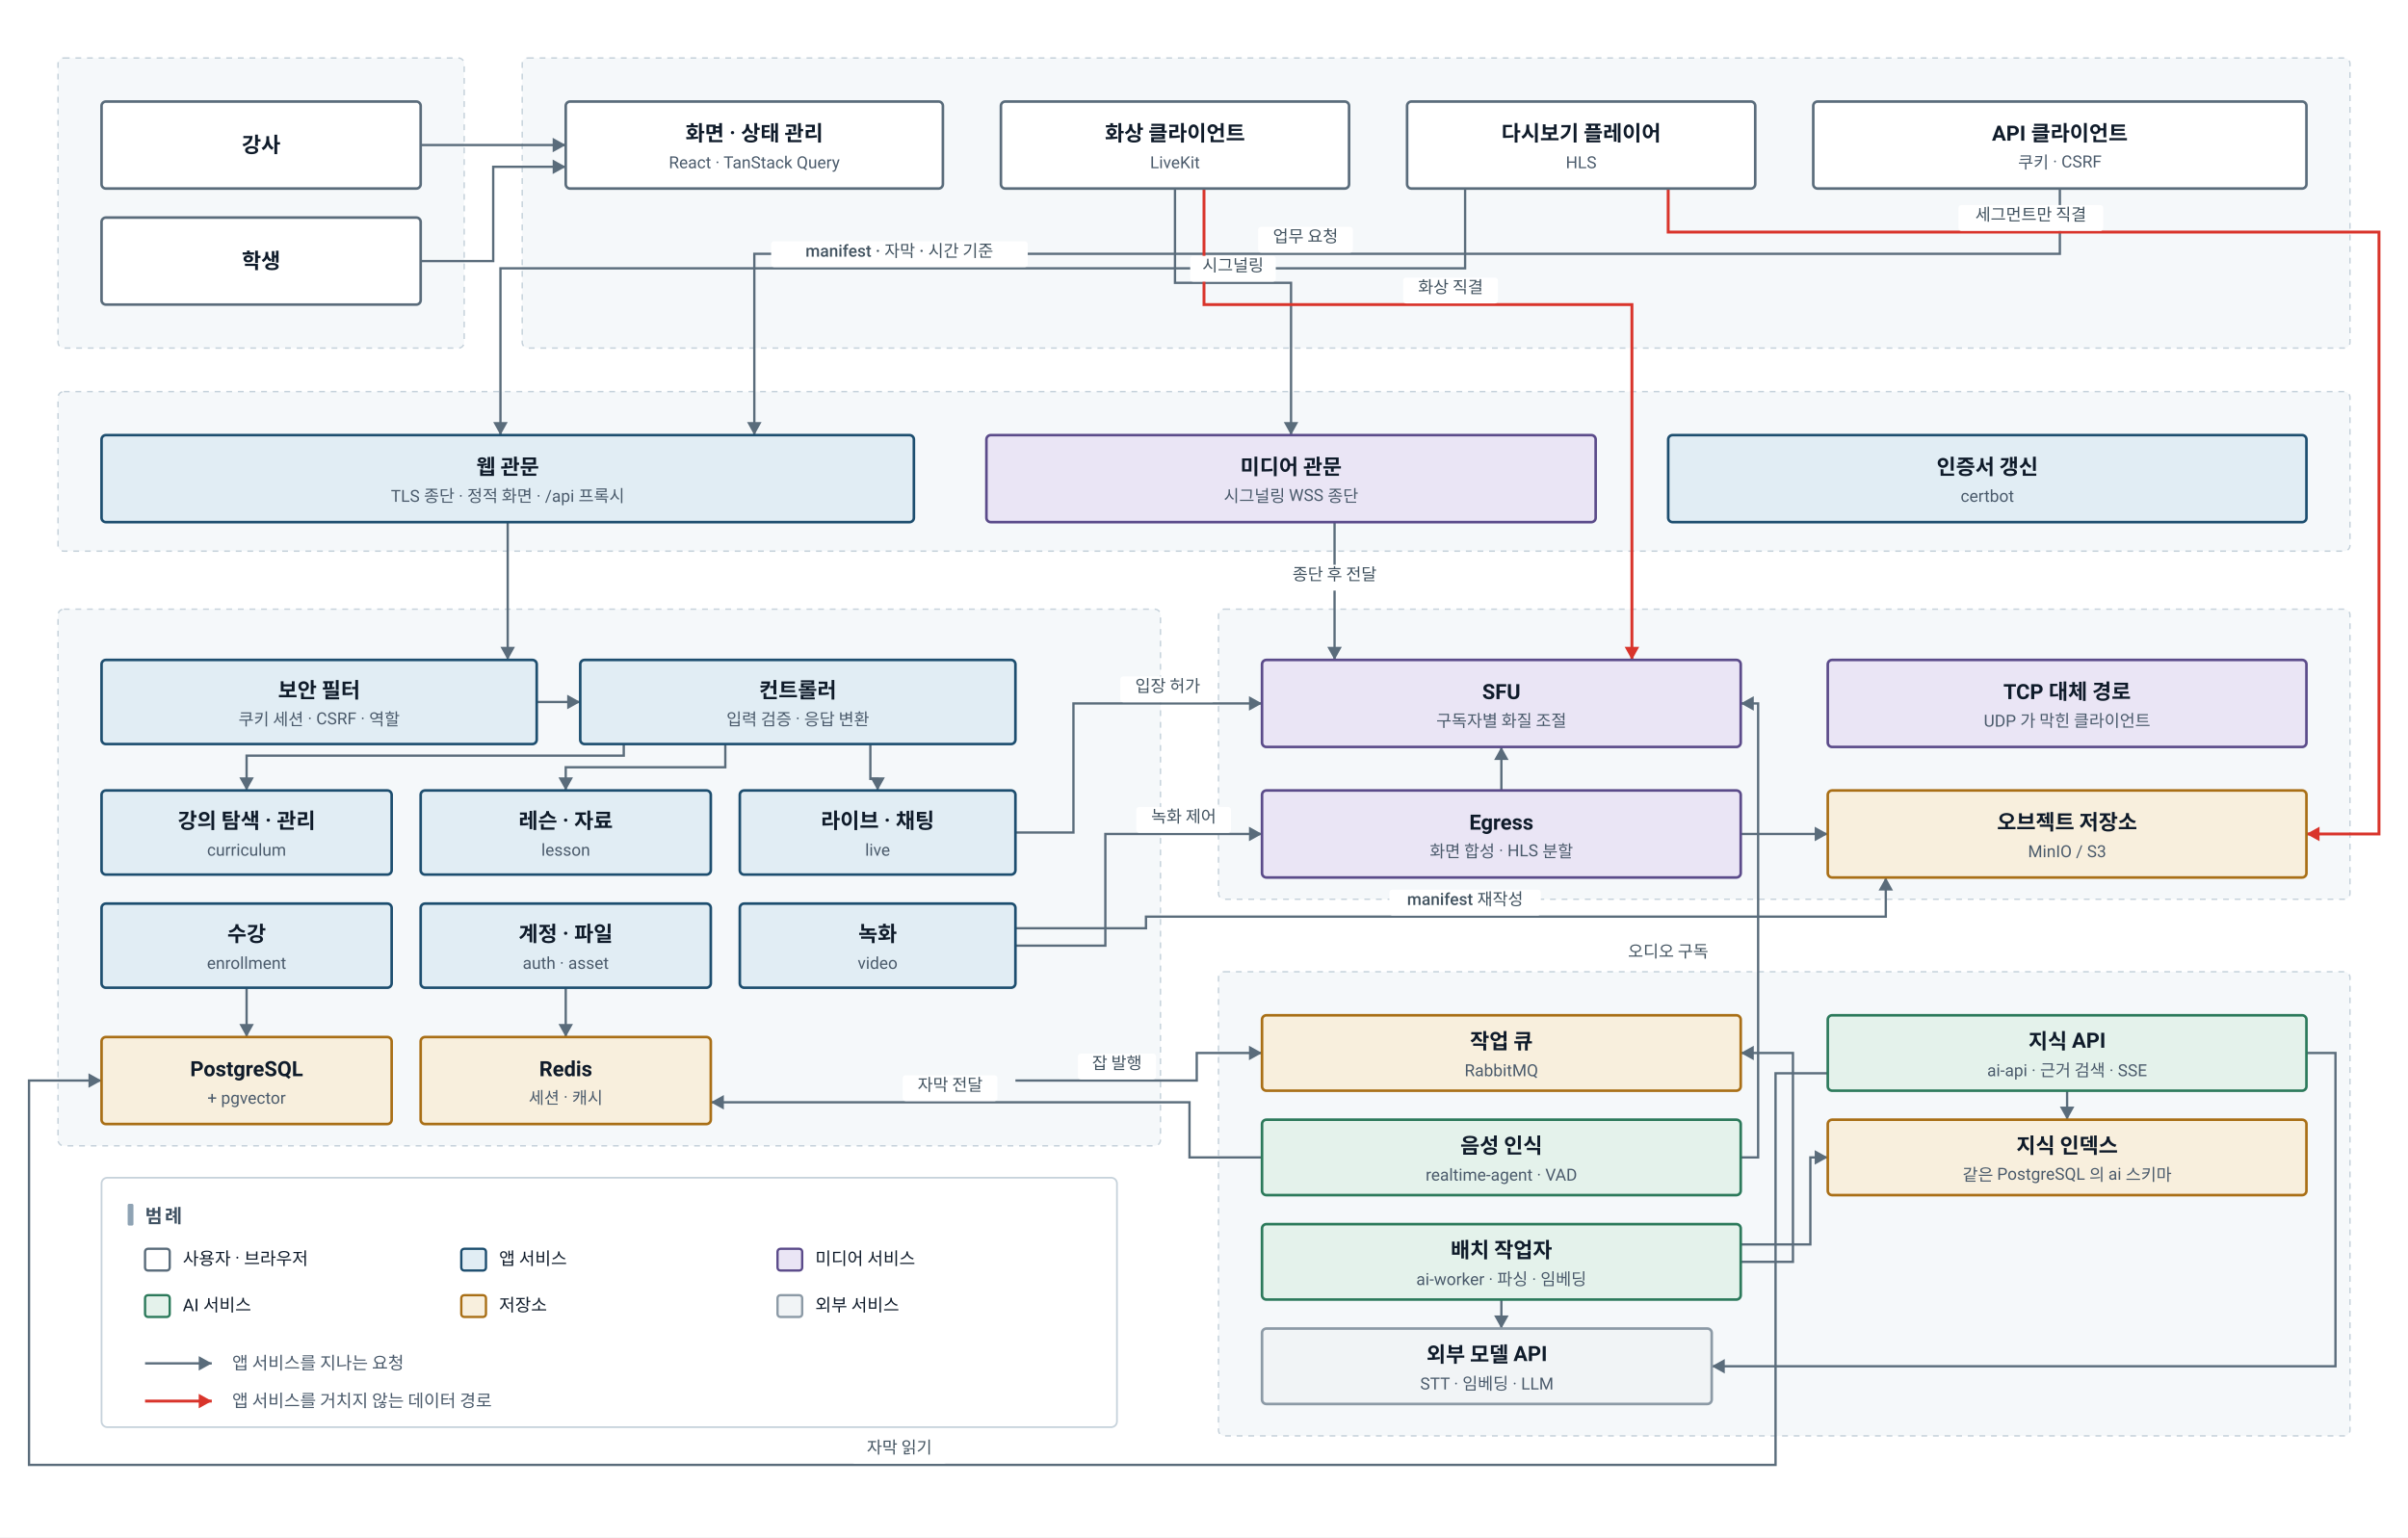
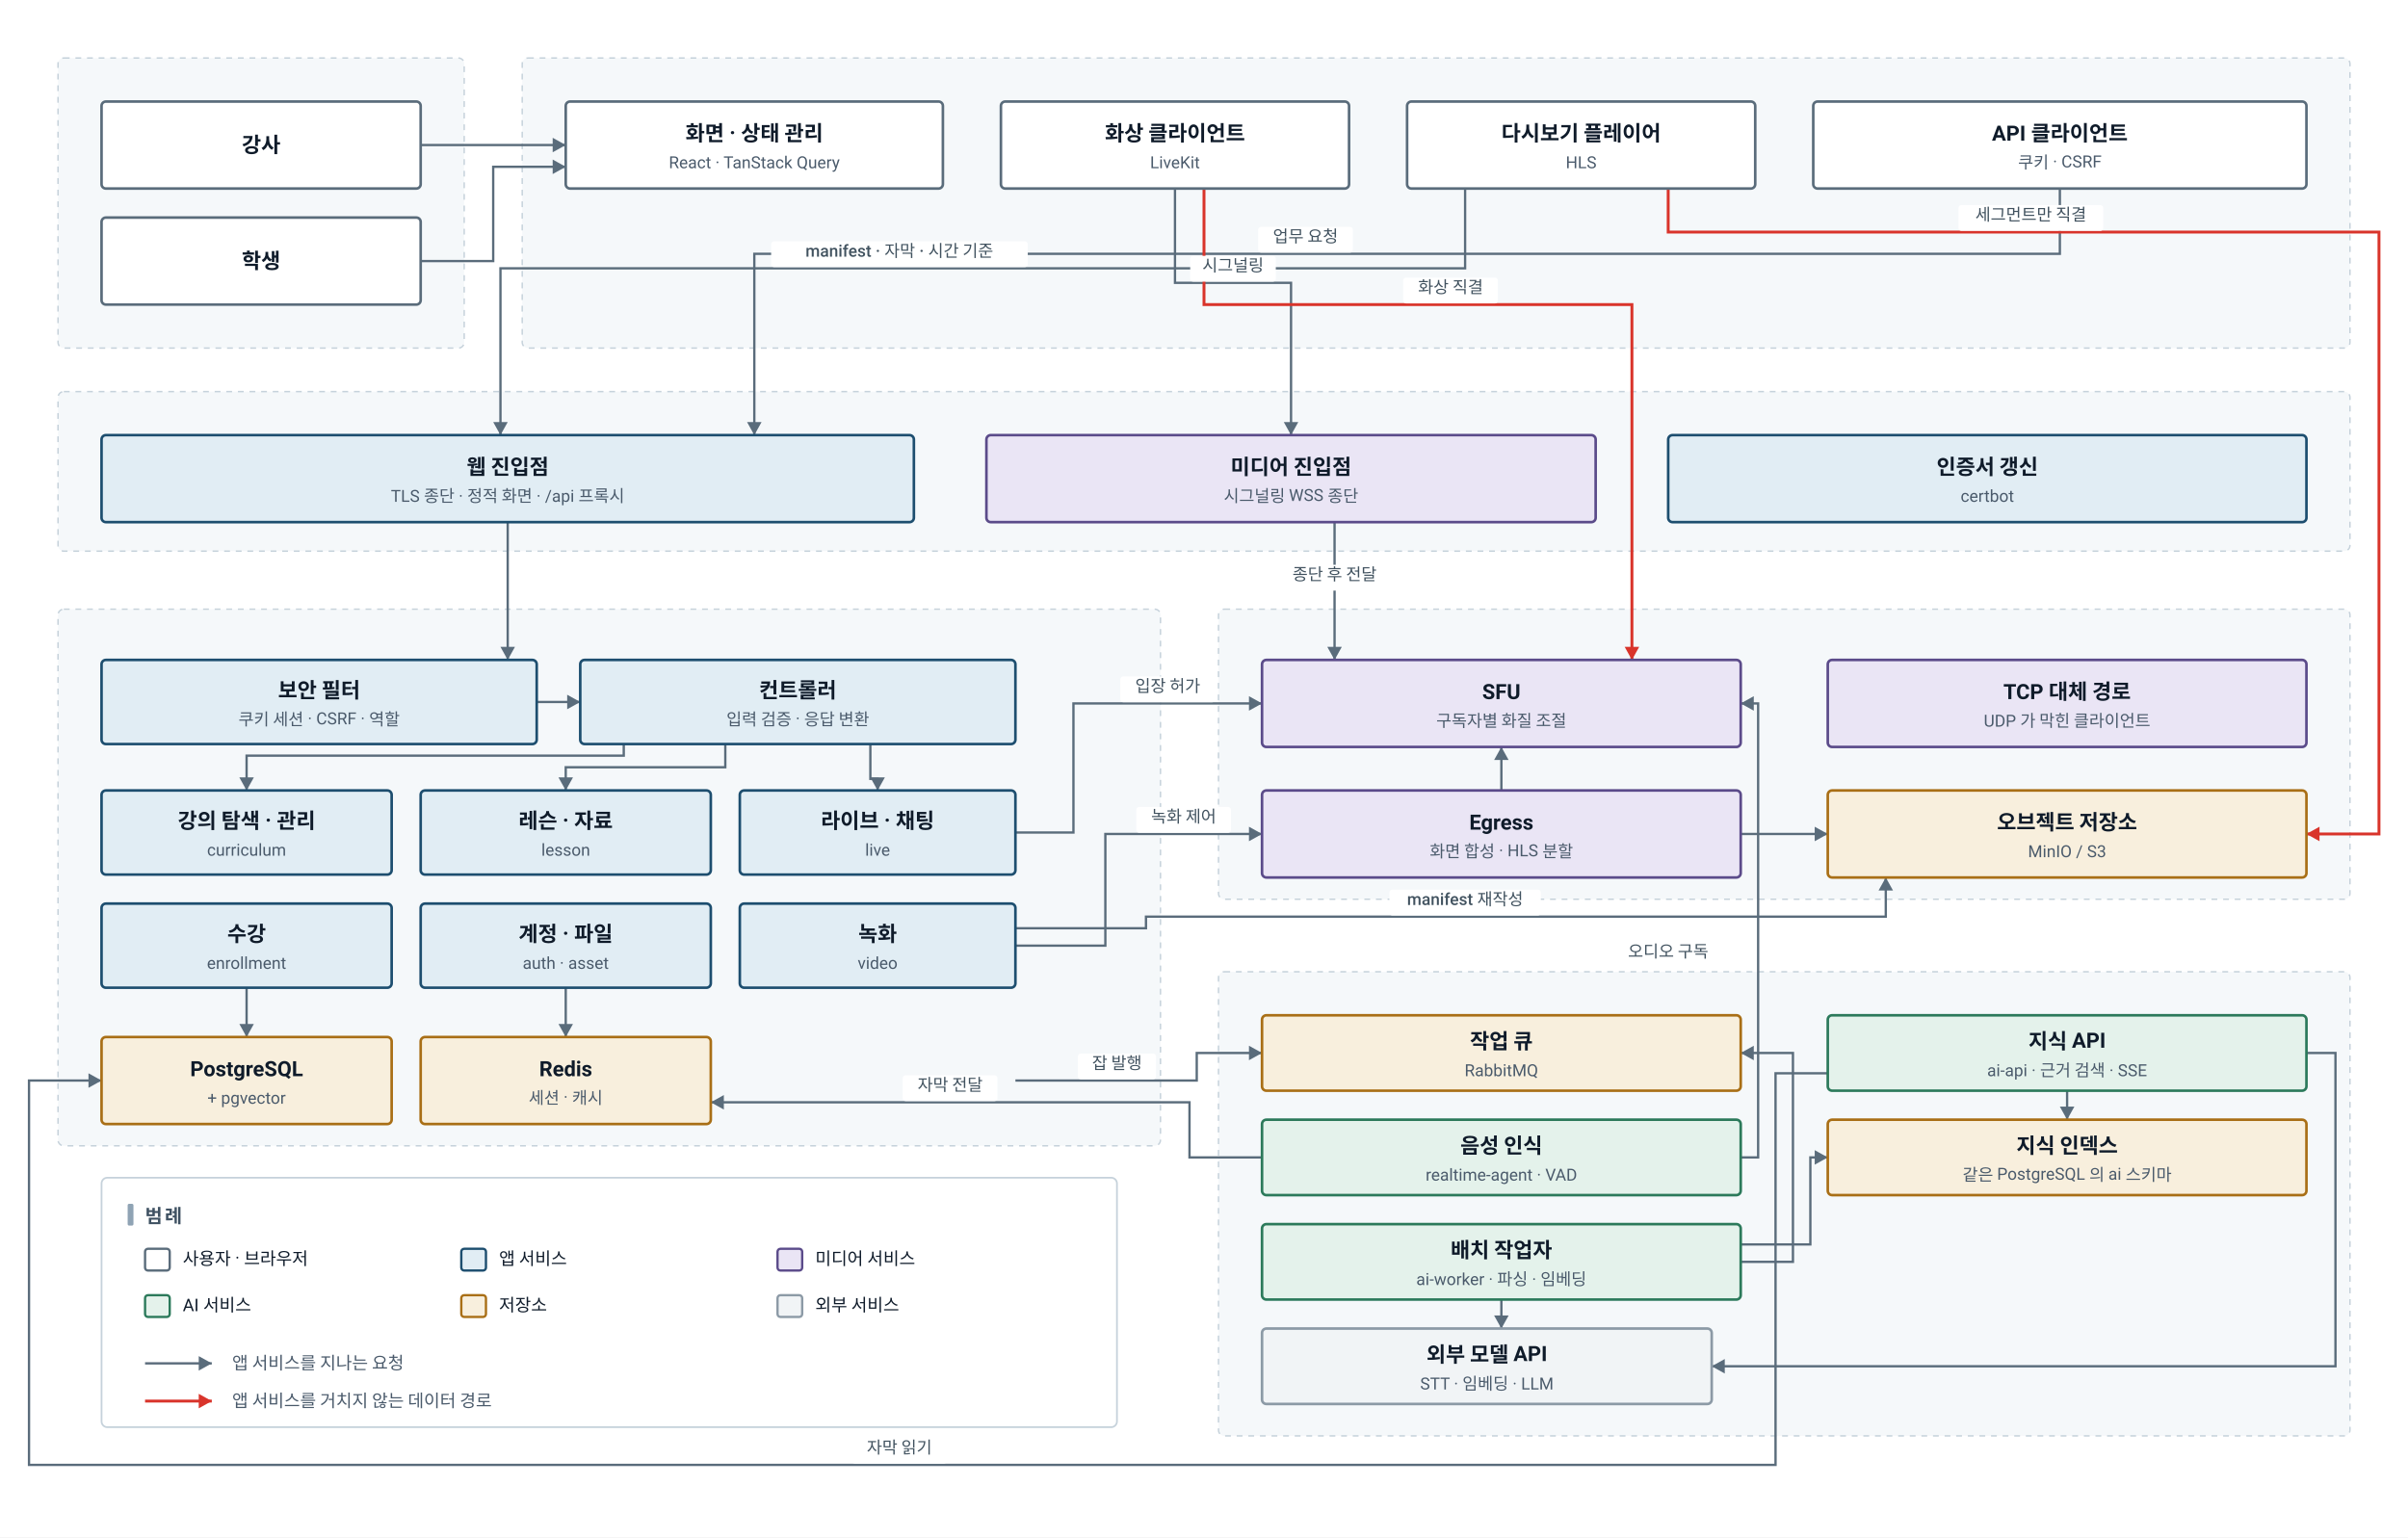
<svg xmlns="http://www.w3.org/2000/svg" viewBox="0 0 1660 1060" width="1660" height="1060" role="img">
  <style>text{font-family:system-ui,-apple-system,"Segoe UI",Roboto,"Malgun Gothic","Apple SD Gothic Neo","Noto Sans KR",sans-serif}</style>
  <rect width="100%" height="100%" fill="#FFFFFF" />
  <rect x="40" y="40" width="280" height="200" rx="4" fill="#F5F8FA" stroke="#C6D2DB" stroke-width="1" stroke-dasharray="4 4" />
  <rect x="360" y="40" width="1260" height="200" rx="4" fill="#F5F8FA" stroke="#C6D2DB" stroke-width="1" stroke-dasharray="4 4" />
  <rect x="40" y="270" width="1580" height="110" rx="4" fill="#F5F8FA" stroke="#C6D2DB" stroke-width="1" stroke-dasharray="4 4" />
  <rect x="40" y="420" width="760" height="370" rx="4" fill="#F5F8FA" stroke="#C6D2DB" stroke-width="1" stroke-dasharray="4 4" />
  <rect x="840" y="420" width="780" height="200" rx="4" fill="#F5F8FA" stroke="#C6D2DB" stroke-width="1" stroke-dasharray="4 4" />
  <rect x="840" y="670" width="780" height="320" rx="4" fill="#F5F8FA" stroke="#C6D2DB" stroke-width="1" stroke-dasharray="4 4" />
  <path d="M290,100 H390" fill="none" stroke="#5A6C7B" stroke-width="1.6" />
  <path d="M390,100 l-9,-5 l0,10 z" fill="#5A6C7B" />
  <path d="M290,180 H340 V115 H390" fill="none" stroke="#5A6C7B" stroke-width="1.6" />
  <path d="M390,115 l-9,-5 l0,10 z" fill="#5A6C7B" />
  <path d="M1420,130 V175 H520 V300" fill="none" stroke="#5A6C7B" stroke-width="1.6" />
  <path d="M520,300 l-5,-9 l10,0 z" fill="#5A6C7B" />
  <path d="M810,130 V195 H890 V300" fill="none" stroke="#5A6C7B" stroke-width="1.6" />
  <path d="M890,300 l-5,-9 l10,0 z" fill="#5A6C7B" />
  <path d="M1010,130 V185 H345 V300" fill="none" stroke="#5A6C7B" stroke-width="1.6" />
  <path d="M345,300 l-5,-9 l10,0 z" fill="#5A6C7B" />
  <path d="M1150,130 V160 H1640 V575 H1590" fill="none" stroke="#D9342B" stroke-width="2" />
  <path d="M1590,575 l9,-5 l0,10 z" fill="#D9342B" />
  <path d="M830,130 V210 H1125 V455" fill="none" stroke="#D9342B" stroke-width="2" />
  <path d="M1125,455 l-5,-9 l10,0 z" fill="#D9342B" />
  <path d="M350,360 V455" fill="none" stroke="#5A6C7B" stroke-width="1.6" />
  <path d="M350,455 l-5,-9 l10,0 z" fill="#5A6C7B" />
  <path d="M920,360 V455" fill="none" stroke="#5A6C7B" stroke-width="1.6" />
  <path d="M920,455 l-5,-9 l10,0 z" fill="#5A6C7B" />
  <path d="M370,484 H400" fill="none" stroke="#5A6C7B" stroke-width="1.6" />
  <path d="M400,484 l-9,-5 l0,10 z" fill="#5A6C7B" />
  <path d="M430,513 V521 H170 V545" fill="none" stroke="#5A6C7B" stroke-width="1.6" />
  <path d="M170,545 l-5,-9 l10,0 z" fill="#5A6C7B" />
  <path d="M500,513 V529 H390 V545" fill="none" stroke="#5A6C7B" stroke-width="1.6" />
  <path d="M390,545 l-5,-9 l10,0 z" fill="#5A6C7B" />
  <path d="M600,513 V537 H605 V545" fill="none" stroke="#5A6C7B" stroke-width="1.6" />
  <path d="M605,545 l-5,-9 l10,0 z" fill="#5A6C7B" />
  <path d="M170,681 V715" fill="none" stroke="#5A6C7B" stroke-width="1.6" />
  <path d="M170,715 l-5,-9 l10,0 z" fill="#5A6C7B" />
  <path d="M390,681 V715" fill="none" stroke="#5A6C7B" stroke-width="1.6" />
  <path d="M390,715 l-5,-9 l10,0 z" fill="#5A6C7B" />
  <path d="M700,574 H740 V485 H870" fill="none" stroke="#5A6C7B" stroke-width="1.6" />
  <path d="M870,485 l-9,-5 l0,10 z" fill="#5A6C7B" />
  <path d="M700,652 H762 V575 H870" fill="none" stroke="#5A6C7B" stroke-width="1.6" />
  <path d="M870,575 l-9,-5 l0,10 z" fill="#5A6C7B" />
  <path d="M1035,545 V515" fill="none" stroke="#5A6C7B" stroke-width="1.6" />
  <path d="M1035,515 l-5,9 l10,0 z" fill="#5A6C7B" />
  <path d="M1200,575 H1260" fill="none" stroke="#5A6C7B" stroke-width="1.6" />
  <path d="M1260,575 l-9,-5 l0,10 z" fill="#5A6C7B" />
  <path d="M1200,798 H1212 V485 H1200" fill="none" stroke="#5A6C7B" stroke-width="1.6" />
  <path d="M1200,485 l9,-5 l0,10 z" fill="#5A6C7B" />
  <path d="M700,745 H825 V726 H870" fill="none" stroke="#5A6C7B" stroke-width="1.6" />
  <path d="M870,726 l-9,-5 l0,10 z" fill="#5A6C7B" />
  <path d="M1200,870 H1236 V726 H1200" fill="none" stroke="#5A6C7B" stroke-width="1.6" />
  <path d="M1200,726 l9,-5 l0,10 z" fill="#5A6C7B" />
  <path d="M1035,896 V916" fill="none" stroke="#5A6C7B" stroke-width="1.6" />
  <path d="M1035,916 l-5,-9 l10,0 z" fill="#5A6C7B" />
  <path d="M1590,726 H1610 V942 H1180" fill="none" stroke="#5A6C7B" stroke-width="1.6" />
  <path d="M1180,942 l9,-5 l0,10 z" fill="#5A6C7B" />
  <path d="M1425,752 V772" fill="none" stroke="#5A6C7B" stroke-width="1.6" />
  <path d="M1425,772 l-5,-9 l10,0 z" fill="#5A6C7B" />
  <path d="M1200,858 H1248 V798 H1260" fill="none" stroke="#5A6C7B" stroke-width="1.6" />
  <path d="M1260,798 l-9,-5 l0,10 z" fill="#5A6C7B" />
  <path d="M700,640 H790 V632 H1300 V605" fill="none" stroke="#5A6C7B" stroke-width="1.6" />
  <path d="M1300,605 l-5,9 l10,0 z" fill="#5A6C7B" />
  <path d="M870,798 H820 V760 H490" fill="none" stroke="#5A6C7B" stroke-width="1.6" />
  <path d="M490,760 l9,-5 l0,10 z" fill="#5A6C7B" />
  <path d="M1260,740 H1224 V1010 H20 V745 H70" fill="none" stroke="#5A6C7B" stroke-width="1.6" />
  <path d="M70,745 l-9,-5 l0,10 z" fill="#5A6C7B" />
  <rect x="867.3" y="156.4" width="65.3" height="17.8" fill="#FFFFFF" rx="2" />
  <text x="900" y="167" text-anchor="middle" font-size="11.5" fill="#41525F" font-weight="500">업무 요청</text>
  <rect x="820.5" y="176.4" width="59.0" height="17.8" fill="#FFFFFF" rx="2" />
  <text x="850" y="187" text-anchor="middle" font-size="11.5" fill="#41525F" font-weight="500">시그널링</text>
  <rect x="531.6" y="166.4" width="176.9" height="17.8" fill="#FFFFFF" rx="2" />
  <text x="620" y="177" text-anchor="middle" font-size="11.5" fill="#41525F" font-weight="500">manifest · 자막 · 시간 기준</text>
  <rect x="1350.1" y="141.4" width="99.8" height="17.8" fill="#FFFFFF" rx="2" />
  <text x="1400" y="152" text-anchor="middle" font-size="11.5" fill="#41525F" font-weight="500">세그먼트만 직결</text>
  <rect x="967.3" y="191.4" width="65.3" height="17.8" fill="#FFFFFF" rx="2" />
  <text x="1000" y="202" text-anchor="middle" font-size="11.5" fill="#41525F" font-weight="500">화상 직결</text>
  <rect x="878.4" y="389.4" width="83.2" height="17.8" fill="#FFFFFF" rx="2" />
  <text x="920" y="400" text-anchor="middle" font-size="11.5" fill="#41525F" font-weight="500">종단 후 전달</text>
  <rect x="772.3" y="466.4" width="65.3" height="17.8" fill="#FFFFFF" rx="2" />
  <text x="805" y="477" text-anchor="middle" font-size="11.5" fill="#41525F" font-weight="500">입장 허가</text>
  <rect x="783.3" y="556.4" width="65.3" height="17.8" fill="#FFFFFF" rx="2" />
  <text x="816" y="567" text-anchor="middle" font-size="11.5" fill="#41525F" font-weight="500">녹화 제어</text>
  <rect x="1111.6" y="649.4" width="76.8" height="17.8" fill="#FFFFFF" rx="2" />
  <text x="1150" y="660" text-anchor="middle" font-size="11.5" fill="#41525F" font-weight="500">오디오 구독</text>
  <rect x="743.1" y="726.4" width="53.8" height="17.8" fill="#FFFFFF" rx="2" />
  <text x="770" y="737" text-anchor="middle" font-size="11.5" fill="#41525F" font-weight="500">잡 발행</text>
  <rect x="957.8" y="613.4" width="104.4" height="17.8" fill="#FFFFFF" rx="2" />
  <text x="1010" y="624" text-anchor="middle" font-size="11.5" fill="#41525F" font-weight="500">manifest 재작성</text>
  <rect x="622.3" y="741.4" width="65.3" height="17.8" fill="#FFFFFF" rx="2" />
  <text x="655" y="752" text-anchor="middle" font-size="11.5" fill="#41525F" font-weight="500">자막 전달</text>
  <rect x="587.3" y="991.4" width="65.3" height="17.8" fill="#FFFFFF" rx="2" />
  <text x="620" y="1002" text-anchor="middle" font-size="11.5" fill="#41525F" font-weight="500">자막 읽기</text>
  <rect x="70" y="70" width="220" height="60" rx="3" fill="#FFFFFF" stroke="#5A6C7B" stroke-width="1.8" />
  <text x="180.0" y="105.0" text-anchor="middle" font-size="14.5" font-weight="650" fill="#0F1B2A">강사</text>
  <rect x="70" y="150" width="220" height="60" rx="3" fill="#FFFFFF" stroke="#5A6C7B" stroke-width="1.8" />
  <text x="180.0" y="185.0" text-anchor="middle" font-size="14.5" font-weight="650" fill="#0F1B2A">학생</text>
  <rect x="390" y="70" width="260" height="60" rx="3" fill="#FFFFFF" stroke="#5A6C7B" stroke-width="1.8" />
  <text x="520.0" y="97.0" text-anchor="middle" font-size="14.5" font-weight="650" fill="#0F1B2A">화면 · 상태 관리</text>
  <text x="520.0" y="116.0" text-anchor="middle" font-size="11.5" fill="#4A5A6B">React · TanStack Query</text>
  <rect x="690" y="70" width="240" height="60" rx="3" fill="#FFFFFF" stroke="#5A6C7B" stroke-width="1.8" />
  <text x="810.0" y="97.0" text-anchor="middle" font-size="14.5" font-weight="650" fill="#0F1B2A">화상 클라이언트</text>
  <text x="810.0" y="116.0" text-anchor="middle" font-size="11.5" fill="#4A5A6B">LiveKit</text>
  <rect x="970" y="70" width="240" height="60" rx="3" fill="#FFFFFF" stroke="#5A6C7B" stroke-width="1.8" />
  <text x="1090.0" y="97.0" text-anchor="middle" font-size="14.5" font-weight="650" fill="#0F1B2A">다시보기 플레이어</text>
  <text x="1090.0" y="116.0" text-anchor="middle" font-size="11.5" fill="#4A5A6B">HLS</text>
  <rect x="1250" y="70" width="340" height="60" rx="3" fill="#FFFFFF" stroke="#5A6C7B" stroke-width="1.8" />
  <text x="1420.0" y="97.0" text-anchor="middle" font-size="14.5" font-weight="650" fill="#0F1B2A">API 클라이언트</text>
  <text x="1420.0" y="116.0" text-anchor="middle" font-size="11.5" fill="#4A5A6B">쿠키 · CSRF</text>
  <rect x="70" y="300" width="560" height="60" rx="3" fill="#E1EDF4" stroke="#1D4E6F" stroke-width="1.8" />
-   <text x="350.0" y="327.0" text-anchor="middle" font-size="14.5" font-weight="650" fill="#0F1B2A">웹 관문</text>
+   <text x="350.0" y="327.0" text-anchor="middle" font-size="14.5" font-weight="650" fill="#0F1B2A">웹 진입점</text>
  <text x="350.0" y="346.0" text-anchor="middle" font-size="11.5" fill="#4A5A6B">TLS 종단 · 정적 화면 · /api 프록시</text>
  <rect x="680" y="300" width="420" height="60" rx="3" fill="#EAE5F5" stroke="#5B4B8A" stroke-width="1.8" />
-   <text x="890.0" y="327.0" text-anchor="middle" font-size="14.5" font-weight="650" fill="#0F1B2A">미디어 관문</text>
+   <text x="890.0" y="327.0" text-anchor="middle" font-size="14.5" font-weight="650" fill="#0F1B2A">미디어 진입점</text>
  <text x="890.0" y="346.0" text-anchor="middle" font-size="11.5" fill="#4A5A6B">시그널링 WSS 종단</text>
  <rect x="1150" y="300" width="440" height="60" rx="3" fill="#E1EDF4" stroke="#1D4E6F" stroke-width="1.8" />
  <text x="1370.0" y="327.0" text-anchor="middle" font-size="14.5" font-weight="650" fill="#0F1B2A">인증서 갱신</text>
  <text x="1370.0" y="346.0" text-anchor="middle" font-size="11.5" fill="#4A5A6B">certbot</text>
  <rect x="70" y="455" width="300" height="58" rx="3" fill="#E1EDF4" stroke="#1D4E6F" stroke-width="1.8" />
  <text x="220.0" y="481.0" text-anchor="middle" font-size="14.5" font-weight="650" fill="#0F1B2A">보안 필터</text>
  <text x="220.0" y="500.0" text-anchor="middle" font-size="11.5" fill="#4A5A6B">쿠키 세션 · CSRF · 역할</text>
  <rect x="400" y="455" width="300" height="58" rx="3" fill="#E1EDF4" stroke="#1D4E6F" stroke-width="1.8" />
  <text x="550.0" y="481.0" text-anchor="middle" font-size="14.5" font-weight="650" fill="#0F1B2A">컨트롤러</text>
  <text x="550.0" y="500.0" text-anchor="middle" font-size="11.5" fill="#4A5A6B">입력 검증 · 응답 변환</text>
  <rect x="70" y="545" width="200" height="58" rx="3" fill="#E1EDF4" stroke="#1D4E6F" stroke-width="1.8" />
  <text x="170.0" y="571.0" text-anchor="middle" font-size="14.5" font-weight="650" fill="#0F1B2A">강의 탐색 · 관리</text>
  <text x="170.0" y="590.0" text-anchor="middle" font-size="11.5" fill="#4A5A6B">curriculum</text>
  <rect x="290" y="545" width="200" height="58" rx="3" fill="#E1EDF4" stroke="#1D4E6F" stroke-width="1.8" />
  <text x="390.0" y="571.0" text-anchor="middle" font-size="14.5" font-weight="650" fill="#0F1B2A">레슨 · 자료</text>
  <text x="390.0" y="590.0" text-anchor="middle" font-size="11.5" fill="#4A5A6B">lesson</text>
  <rect x="510" y="545" width="190" height="58" rx="3" fill="#E1EDF4" stroke="#1D4E6F" stroke-width="1.8" />
  <text x="605.0" y="571.0" text-anchor="middle" font-size="14.5" font-weight="650" fill="#0F1B2A">라이브 · 채팅</text>
  <text x="605.0" y="590.0" text-anchor="middle" font-size="11.5" fill="#4A5A6B">live</text>
  <rect x="70" y="623" width="200" height="58" rx="3" fill="#E1EDF4" stroke="#1D4E6F" stroke-width="1.8" />
  <text x="170.0" y="649.0" text-anchor="middle" font-size="14.5" font-weight="650" fill="#0F1B2A">수강</text>
  <text x="170.0" y="668.0" text-anchor="middle" font-size="11.5" fill="#4A5A6B">enrollment</text>
  <rect x="290" y="623" width="200" height="58" rx="3" fill="#E1EDF4" stroke="#1D4E6F" stroke-width="1.8" />
  <text x="390.0" y="649.0" text-anchor="middle" font-size="14.5" font-weight="650" fill="#0F1B2A">계정 · 파일</text>
  <text x="390.0" y="668.0" text-anchor="middle" font-size="11.5" fill="#4A5A6B">auth · asset</text>
  <rect x="510" y="623" width="190" height="58" rx="3" fill="#E1EDF4" stroke="#1D4E6F" stroke-width="1.8" />
  <text x="605.0" y="649.0" text-anchor="middle" font-size="14.5" font-weight="650" fill="#0F1B2A">녹화</text>
  <text x="605.0" y="668.0" text-anchor="middle" font-size="11.5" fill="#4A5A6B">video</text>
  <rect x="70" y="715" width="200" height="60" rx="3" fill="#F8EFDD" stroke="#A96F16" stroke-width="1.8" />
  <text x="170.0" y="742.0" text-anchor="middle" font-size="14.5" font-weight="650" fill="#0F1B2A">PostgreSQL</text>
  <text x="170.0" y="761.0" text-anchor="middle" font-size="11.5" fill="#4A5A6B">+ pgvector</text>
  <rect x="290" y="715" width="200" height="60" rx="3" fill="#F8EFDD" stroke="#A96F16" stroke-width="1.8" />
  <text x="390.0" y="742.0" text-anchor="middle" font-size="14.5" font-weight="650" fill="#0F1B2A">Redis</text>
  <text x="390.0" y="761.0" text-anchor="middle" font-size="11.5" fill="#4A5A6B">세션 · 캐시</text>
  <rect x="870" y="455" width="330" height="60" rx="3" fill="#EAE5F5" stroke="#5B4B8A" stroke-width="1.8" />
  <text x="1035.0" y="482.0" text-anchor="middle" font-size="14.5" font-weight="650" fill="#0F1B2A">SFU</text>
  <text x="1035.0" y="501.0" text-anchor="middle" font-size="11.5" fill="#4A5A6B">구독자별 화질 조절</text>
  <rect x="1260" y="455" width="330" height="60" rx="3" fill="#EAE5F5" stroke="#5B4B8A" stroke-width="1.8" />
  <text x="1425.0" y="482.0" text-anchor="middle" font-size="14.5" font-weight="650" fill="#0F1B2A">TCP 대체 경로</text>
  <text x="1425.0" y="501.0" text-anchor="middle" font-size="11.5" fill="#4A5A6B">UDP 가 막힌 클라이언트</text>
  <rect x="870" y="545" width="330" height="60" rx="3" fill="#EAE5F5" stroke="#5B4B8A" stroke-width="1.8" />
  <text x="1035.0" y="572.0" text-anchor="middle" font-size="14.5" font-weight="650" fill="#0F1B2A">Egress</text>
  <text x="1035.0" y="591.0" text-anchor="middle" font-size="11.5" fill="#4A5A6B">화면 합성 · HLS 분할</text>
  <rect x="1260" y="545" width="330" height="60" rx="3" fill="#F8EFDD" stroke="#A96F16" stroke-width="1.8" />
  <text x="1425.0" y="572.0" text-anchor="middle" font-size="14.5" font-weight="650" fill="#0F1B2A">오브젝트 저장소</text>
  <text x="1425.0" y="591.0" text-anchor="middle" font-size="11.5" fill="#4A5A6B">MinIO / S3</text>
  <rect x="870" y="700" width="330" height="52" rx="3" fill="#F8EFDD" stroke="#A96F16" stroke-width="1.8" />
  <text x="1035.0" y="723.0" text-anchor="middle" font-size="14.5" font-weight="650" fill="#0F1B2A">작업 큐</text>
  <text x="1035.0" y="742.0" text-anchor="middle" font-size="11.5" fill="#4A5A6B">RabbitMQ</text>
  <rect x="1260" y="700" width="330" height="52" rx="3" fill="#E4F2EB" stroke="#2C7A5B" stroke-width="1.8" />
  <text x="1425.0" y="723.0" text-anchor="middle" font-size="14.5" font-weight="650" fill="#0F1B2A">지식 API</text>
  <text x="1425.0" y="742.0" text-anchor="middle" font-size="11.5" fill="#4A5A6B">ai-api · 근거 검색 · SSE</text>
  <rect x="870" y="772" width="330" height="52" rx="3" fill="#E4F2EB" stroke="#2C7A5B" stroke-width="1.8" />
  <text x="1035.0" y="795.0" text-anchor="middle" font-size="14.5" font-weight="650" fill="#0F1B2A">음성 인식</text>
  <text x="1035.0" y="814.0" text-anchor="middle" font-size="11.5" fill="#4A5A6B">realtime-agent · VAD</text>
  <rect x="1260" y="772" width="330" height="52" rx="3" fill="#F8EFDD" stroke="#A96F16" stroke-width="1.8" />
  <text x="1425.0" y="795.0" text-anchor="middle" font-size="14.5" font-weight="650" fill="#0F1B2A">지식 인덱스</text>
  <text x="1425.0" y="814.0" text-anchor="middle" font-size="11.5" fill="#4A5A6B">같은 PostgreSQL 의 ai 스키마</text>
  <rect x="870" y="844" width="330" height="52" rx="3" fill="#E4F2EB" stroke="#2C7A5B" stroke-width="1.8" />
  <text x="1035.0" y="867.0" text-anchor="middle" font-size="14.5" font-weight="650" fill="#0F1B2A">배치 작업자</text>
  <text x="1035.0" y="886.0" text-anchor="middle" font-size="11.5" fill="#4A5A6B">ai-worker · 파싱 · 임베딩</text>
  <rect x="870" y="916" width="310" height="52" rx="3" fill="#F1F4F6" stroke="#8C9AA6" stroke-width="1.8" />
  <text x="1025.0" y="939.0" text-anchor="middle" font-size="14.5" font-weight="650" fill="#0F1B2A">외부 모델 API</text>
  <text x="1025.0" y="958.0" text-anchor="middle" font-size="11.5" fill="#4A5A6B">STT · 임베딩 · LLM</text>
  <rect x="70" y="812" width="700" height="172" rx="4" fill="#FFFFFF" stroke="#C6D2DB" stroke-width="1.2" />
  <rect x="88" y="830" width="4" height="15" rx="1" fill="#8FA3B4" />
  <text x="100" y="843" font-size="13" font-weight="700" fill="#3F5162" letter-spacing="1.6">범례</text>
  <rect x="100" y="861" width="17" height="15" rx="2" fill="#FFFFFF" stroke="#5A6C7B" stroke-width="1.6" />
  <text x="126" y="872" font-size="12" fill="#0F1B2A">사용자 · 브라우저</text>
  <rect x="318" y="861" width="17" height="15" rx="2" fill="#E1EDF4" stroke="#1D4E6F" stroke-width="1.6" />
  <text x="344" y="872" font-size="12" fill="#0F1B2A">앱 서비스</text>
  <rect x="536" y="861" width="17" height="15" rx="2" fill="#EAE5F5" stroke="#5B4B8A" stroke-width="1.6" />
  <text x="562" y="872" font-size="12" fill="#0F1B2A">미디어 서비스</text>
  <rect x="100" y="893" width="17" height="15" rx="2" fill="#E4F2EB" stroke="#2C7A5B" stroke-width="1.6" />
  <text x="126" y="904" font-size="12" fill="#0F1B2A">AI 서비스</text>
  <rect x="318" y="893" width="17" height="15" rx="2" fill="#F8EFDD" stroke="#A96F16" stroke-width="1.6" />
  <text x="344" y="904" font-size="12" fill="#0F1B2A">저장소</text>
  <rect x="536" y="893" width="17" height="15" rx="2" fill="#F1F4F6" stroke="#8C9AA6" stroke-width="1.6" />
  <text x="562" y="904" font-size="12" fill="#0F1B2A">외부 서비스</text>
  <path d="M100,940 H146" stroke="#5A6C7B" stroke-width="1.6" fill="none" />
  <path d="M146,940 l-9,-5 l0,10 z" fill="#5A6C7B" />
  <text x="160" y="944" font-size="12" fill="#4A5A6B">앱 서비스를 지나는 요청</text>
  <path d="M100,966 H146" stroke="#D9342B" stroke-width="2" fill="none" />
  <path d="M146,966 l-9,-5 l0,10 z" fill="#D9342B" />
  <text x="160" y="970" font-size="12" fill="#4A5A6B">앱 서비스를 거치지 않는 데이터 경로</text>
</svg>
